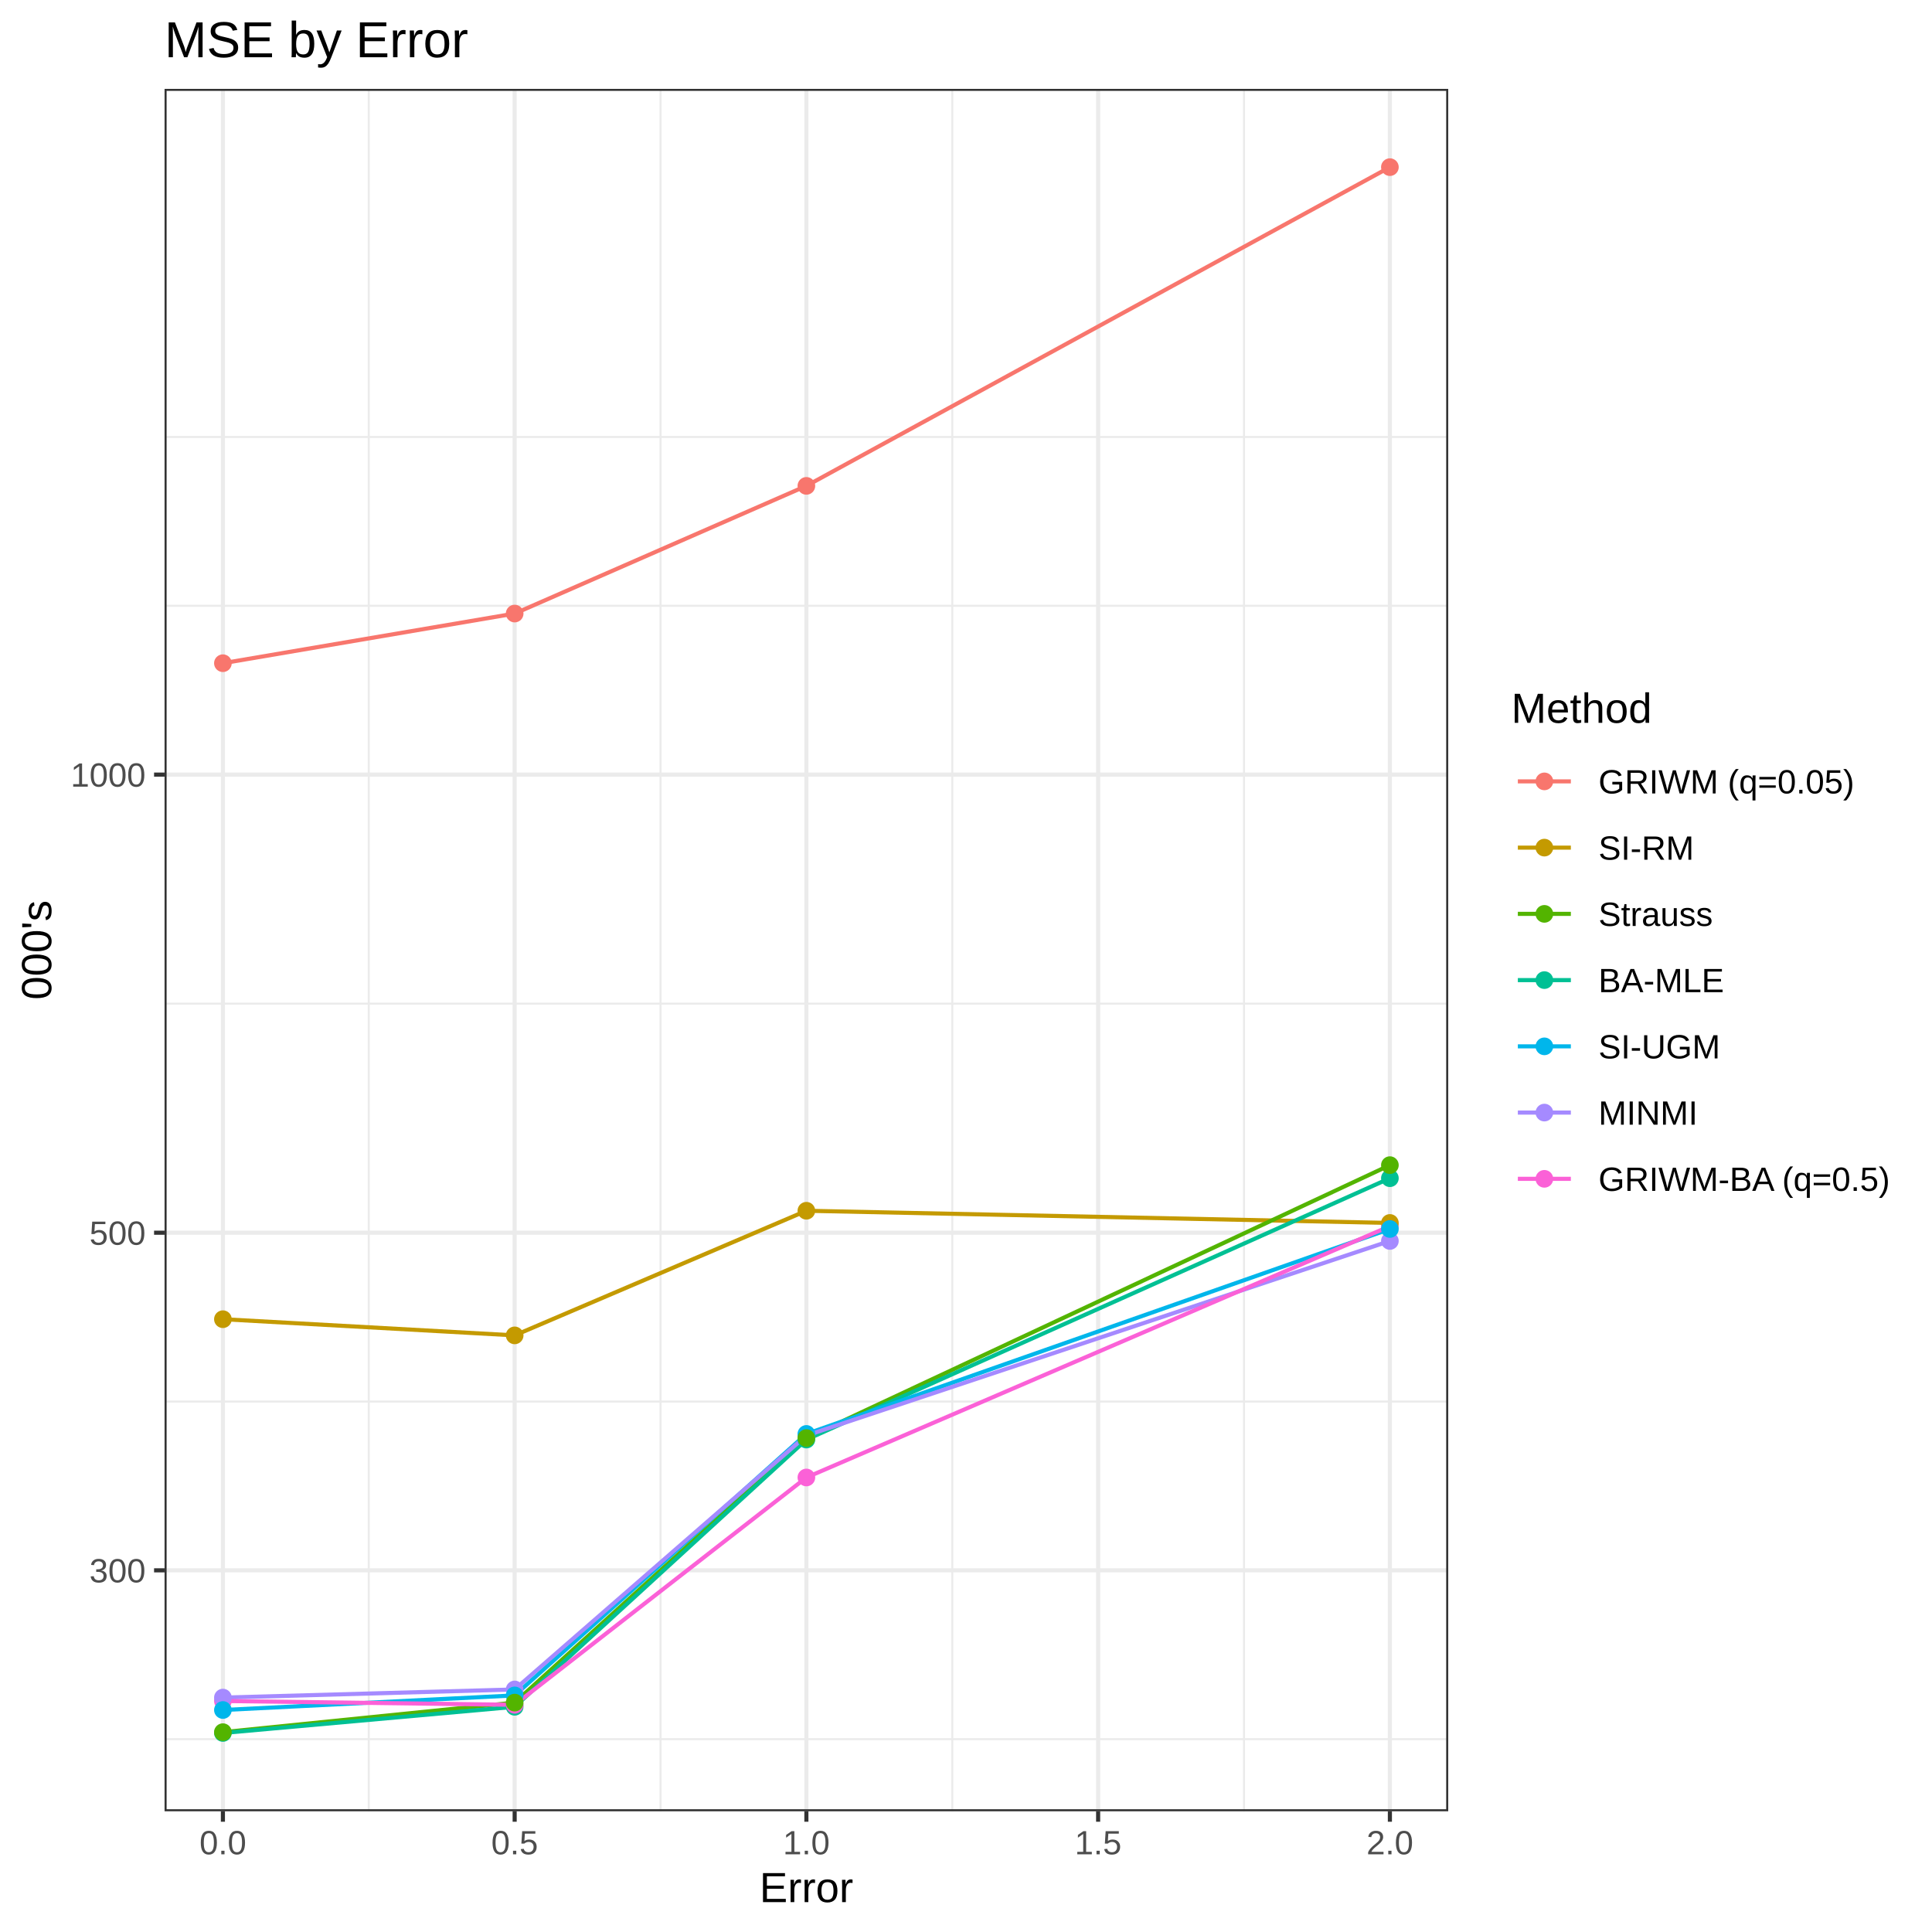
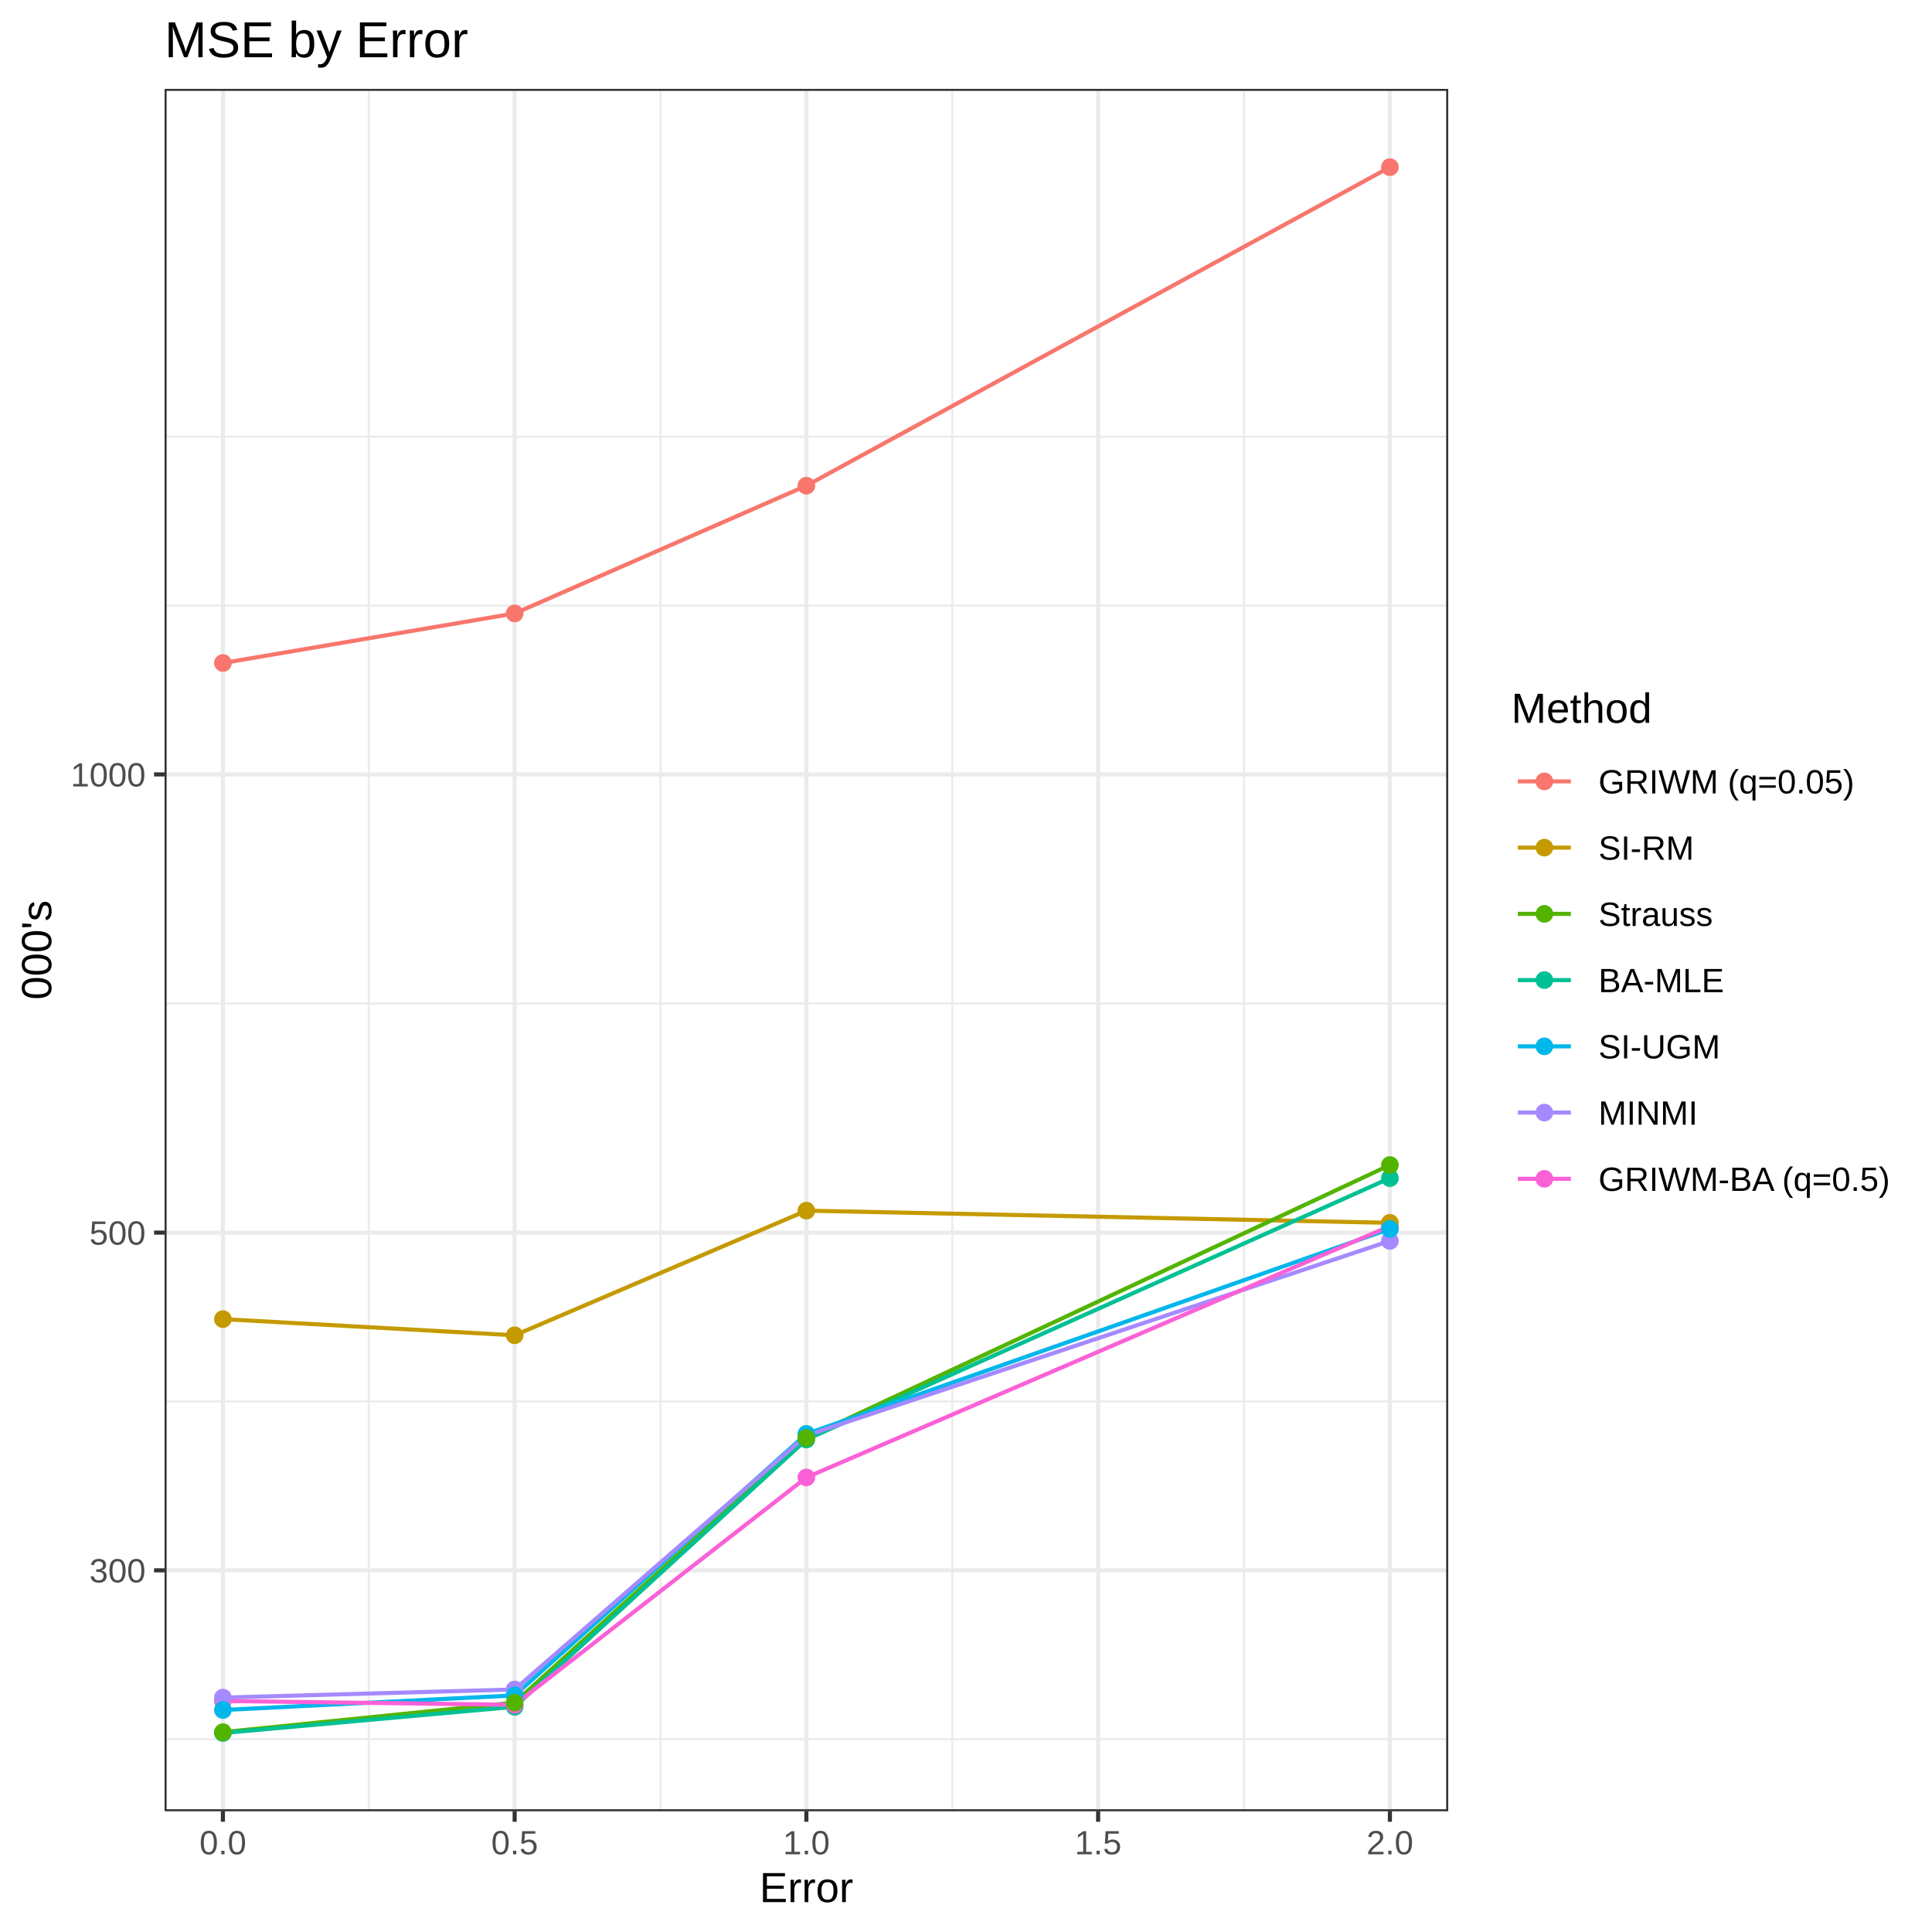
<svg xmlns="http://www.w3.org/2000/svg" class="svglite" width="504.00pt" height="504.00pt" viewBox="0 0 504.00 504.00">
  <defs>
    <style type="text/css">
    .svglite line, .svglite polyline, .svglite polygon, .svglite path, .svglite rect, .svglite circle {
      fill: none;
      stroke: #000000;
      stroke-linecap: round;
      stroke-linejoin: round;
      stroke-miterlimit: 10.00;
    }
    .svglite text {
      white-space: pre;
    }
  </style>
  </defs>
  <rect width="100%" height="100%" style="stroke: none; fill: #FFFFFF;" />
  <defs>
    <clipPath id="cpMC4wMHw1MDQuMDB8MC4wMHw1MDQuMDA=">
      <rect x="0.00" y="0.00" width="504.00" height="504.00" />
    </clipPath>
  </defs>
  <g clip-path="url(#cpMC4wMHw1MDQuMDB8MC4wMHw1MDQuMDA=)">
    <rect x="0" y="-0" width="504.00" height="504.00" style="stroke-width: 1.07; stroke: #FFFFFF; fill: #FFFFFF;" />
  </g>
  <defs>
    <clipPath id="cpNDIuOTN8Mzc3LjgwfDIzLjE4fDQ3Mi41MA==">
      <rect x="42.93" y="23.18" width="334.87" height="449.33" />
    </clipPath>
  </defs>
  <g clip-path="url(#cpNDIuOTN8Mzc3LjgwfDIzLjE4fDQ3Mi41MA==)">
    <rect x="42.93" y="23.18" width="334.87" height="449.33" style="stroke-width: 1.07; stroke: none; fill: #FFFFFF;" />
    <polyline points="42.93,453.69 377.80,453.69 " style="stroke-width: 0.53; stroke: #EBEBEB; stroke-linecap: butt;" />
-     <polyline points="42.93,365.62 377.80,365.62 " style="stroke-width: 0.53; stroke: #EBEBEB; stroke-linecap: butt;" />
-     <polyline points="42.93,261.82 377.80,261.82 " style="stroke-width: 0.53; stroke: #EBEBEB; stroke-linecap: butt;" />
-     <polyline points="42.93,158.03 377.80,158.03 " style="stroke-width: 0.53; stroke: #EBEBEB; stroke-linecap: butt;" />
-     <polyline points="42.93,113.99 377.80,113.99 " style="stroke-width: 0.53; stroke: #EBEBEB; stroke-linecap: butt;" />
+     <polyline points="42.93,365.60 377.80,365.60 " style="stroke-width: 0.53; stroke: #EBEBEB; stroke-linecap: butt;" />
+     <polyline points="42.93,261.79 377.80,261.79 " style="stroke-width: 0.53; stroke: #EBEBEB; stroke-linecap: butt;" />
+     <polyline points="42.93,157.97 377.80,157.97 " style="stroke-width: 0.53; stroke: #EBEBEB; stroke-linecap: butt;" />
+     <polyline points="42.93,113.93 377.80,113.93 " style="stroke-width: 0.53; stroke: #EBEBEB; stroke-linecap: butt;" />
    <polyline points="96.20,472.50 96.20,23.18 " style="stroke-width: 0.53; stroke: #EBEBEB; stroke-linecap: butt;" />
    <polyline points="172.31,472.50 172.31,23.18 " style="stroke-width: 0.53; stroke: #EBEBEB; stroke-linecap: butt;" />
    <polyline points="248.42,472.50 248.42,23.18 " style="stroke-width: 0.53; stroke: #EBEBEB; stroke-linecap: butt;" />
    <polyline points="324.52,472.50 324.52,23.18 " style="stroke-width: 0.53; stroke: #EBEBEB; stroke-linecap: butt;" />
    <polyline points="42.93,409.65 377.80,409.65 " style="stroke-width: 1.07; stroke: #EBEBEB; stroke-linecap: butt;" />
-     <polyline points="42.93,321.58 377.80,321.58 " style="stroke-width: 1.07; stroke: #EBEBEB; stroke-linecap: butt;" />
-     <polyline points="42.93,202.07 377.80,202.07 " style="stroke-width: 1.07; stroke: #EBEBEB; stroke-linecap: butt;" />
+     <polyline points="42.93,321.55 377.80,321.55 " style="stroke-width: 1.07; stroke: #EBEBEB; stroke-linecap: butt;" />
+     <polyline points="42.93,202.02 377.80,202.02 " style="stroke-width: 1.07; stroke: #EBEBEB; stroke-linecap: butt;" />
    <polyline points="58.15,472.50 58.15,23.18 " style="stroke-width: 1.07; stroke: #EBEBEB; stroke-linecap: butt;" />
    <polyline points="134.26,472.50 134.26,23.18 " style="stroke-width: 1.07; stroke: #EBEBEB; stroke-linecap: butt;" />
    <polyline points="210.36,472.50 210.36,23.18 " style="stroke-width: 1.07; stroke: #EBEBEB; stroke-linecap: butt;" />
    <polyline points="286.47,472.50 286.47,23.18 " style="stroke-width: 1.07; stroke: #EBEBEB; stroke-linecap: butt;" />
    <polyline points="362.58,472.50 362.58,23.18 " style="stroke-width: 1.07; stroke: #EBEBEB; stroke-linecap: butt;" />
-     <polyline points="58.15,173.01 134.26,160.06 210.36,126.75 362.58,43.60 " style="stroke-width: 1.07; stroke: #F8766D; stroke-linecap: butt;" />
-     <polyline points="58.15,344.14 134.26,348.36 210.36,315.85 362.58,319.03 " style="stroke-width: 1.07; stroke: #C49A00; stroke-linecap: butt;" />
-     <polyline points="58.15,451.87 134.26,444.16 210.36,375.15 362.58,303.95 " style="stroke-width: 1.07; stroke: #53B400; stroke-linecap: butt;" />
-     <polyline points="58.15,452.08 134.26,445.25 210.36,375.54 362.58,307.36 " style="stroke-width: 1.07; stroke: #00C094; stroke-linecap: butt;" />
-     <polyline points="58.15,446.09 134.26,442.28 210.36,374.07 362.58,320.60 " style="stroke-width: 1.07; stroke: #00B6EB; stroke-linecap: butt;" />
-     <polyline points="58.15,442.85 134.26,440.73 210.36,374.49 362.58,323.73 " style="stroke-width: 1.07; stroke: #A58AFF; stroke-linecap: butt;" />
-     <polyline points="58.15,443.74 134.26,444.73 210.36,385.43 362.58,319.88 " style="stroke-width: 1.07; stroke: #FB61D7; stroke-linecap: butt;" />
+     <polyline points="58.15,172.96 134.26,160.03 210.36,126.70 362.58,43.60 " style="stroke-width: 1.07; stroke: #F8766D; stroke-linecap: butt;" />
+     <polyline points="58.15,344.12 134.26,348.34 210.36,315.82 362.58,319.00 " style="stroke-width: 1.07; stroke: #C49A00; stroke-linecap: butt;" />
+     <polyline points="58.15,451.87 134.26,444.16 210.36,375.13 362.58,303.92 " style="stroke-width: 1.07; stroke: #53B400; stroke-linecap: butt;" />
+     <polyline points="58.15,452.08 134.26,445.25 210.36,375.53 362.58,307.33 " style="stroke-width: 1.07; stroke: #00C094; stroke-linecap: butt;" />
+     <polyline points="58.15,446.09 134.26,442.28 210.36,374.06 362.58,320.58 " style="stroke-width: 1.07; stroke: #00B6EB; stroke-linecap: butt;" />
+     <polyline points="58.15,442.85 134.26,440.73 210.36,374.48 362.58,323.71 " style="stroke-width: 1.07; stroke: #A58AFF; stroke-linecap: butt;" />
+     <polyline points="58.15,443.74 134.26,444.73 210.36,385.42 362.58,319.86 " style="stroke-width: 1.07; stroke: #FB61D7; stroke-linecap: butt;" />
    <circle cx="58.15" cy="452.08" r="1.95" style="stroke-width: 0.71; stroke: #00C094; fill: #00C094;" />
    <circle cx="58.15" cy="443.74" r="1.95" style="stroke-width: 0.71; stroke: #FB61D7; fill: #FB61D7;" />
-     <circle cx="58.15" cy="173.01" r="1.95" style="stroke-width: 0.71; stroke: #F8766D; fill: #F8766D;" />
+     <circle cx="58.15" cy="172.96" r="1.95" style="stroke-width: 0.71; stroke: #F8766D; fill: #F8766D;" />
    <circle cx="58.15" cy="442.85" r="1.95" style="stroke-width: 0.71; stroke: #A58AFF; fill: #A58AFF;" />
-     <circle cx="58.15" cy="344.14" r="1.95" style="stroke-width: 0.71; stroke: #C49A00; fill: #C49A00;" />
+     <circle cx="58.15" cy="344.12" r="1.95" style="stroke-width: 0.71; stroke: #C49A00; fill: #C49A00;" />
    <circle cx="58.15" cy="446.09" r="1.95" style="stroke-width: 0.71; stroke: #00B6EB; fill: #00B6EB;" />
    <circle cx="58.15" cy="451.87" r="1.95" style="stroke-width: 0.71; stroke: #53B400; fill: #53B400;" />
    <circle cx="134.26" cy="445.25" r="1.95" style="stroke-width: 0.71; stroke: #00C094; fill: #00C094;" />
    <circle cx="134.26" cy="444.73" r="1.95" style="stroke-width: 0.71; stroke: #FB61D7; fill: #FB61D7;" />
-     <circle cx="134.26" cy="160.06" r="1.95" style="stroke-width: 0.71; stroke: #F8766D; fill: #F8766D;" />
+     <circle cx="134.26" cy="160.03" r="1.95" style="stroke-width: 0.71; stroke: #F8766D; fill: #F8766D;" />
    <circle cx="134.26" cy="440.73" r="1.95" style="stroke-width: 0.71; stroke: #A58AFF; fill: #A58AFF;" />
-     <circle cx="134.26" cy="348.36" r="1.95" style="stroke-width: 0.71; stroke: #C49A00; fill: #C49A00;" />
+     <circle cx="134.26" cy="348.34" r="1.95" style="stroke-width: 0.71; stroke: #C49A00; fill: #C49A00;" />
    <circle cx="134.26" cy="442.28" r="1.95" style="stroke-width: 0.71; stroke: #00B6EB; fill: #00B6EB;" />
    <circle cx="134.26" cy="444.16" r="1.95" style="stroke-width: 0.71; stroke: #53B400; fill: #53B400;" />
-     <circle cx="210.36" cy="375.54" r="1.95" style="stroke-width: 0.71; stroke: #00C094; fill: #00C094;" />
-     <circle cx="210.36" cy="385.43" r="1.95" style="stroke-width: 0.71; stroke: #FB61D7; fill: #FB61D7;" />
-     <circle cx="210.36" cy="126.75" r="1.95" style="stroke-width: 0.71; stroke: #F8766D; fill: #F8766D;" />
-     <circle cx="210.36" cy="374.49" r="1.95" style="stroke-width: 0.71; stroke: #A58AFF; fill: #A58AFF;" />
-     <circle cx="210.36" cy="315.85" r="1.95" style="stroke-width: 0.71; stroke: #C49A00; fill: #C49A00;" />
-     <circle cx="210.36" cy="374.07" r="1.95" style="stroke-width: 0.71; stroke: #00B6EB; fill: #00B6EB;" />
-     <circle cx="210.36" cy="375.15" r="1.95" style="stroke-width: 0.71; stroke: #53B400; fill: #53B400;" />
-     <circle cx="362.58" cy="307.36" r="1.95" style="stroke-width: 0.71; stroke: #00C094; fill: #00C094;" />
-     <circle cx="362.58" cy="319.88" r="1.95" style="stroke-width: 0.71; stroke: #FB61D7; fill: #FB61D7;" />
+     <circle cx="210.36" cy="375.53" r="1.95" style="stroke-width: 0.71; stroke: #00C094; fill: #00C094;" />
+     <circle cx="210.36" cy="385.42" r="1.95" style="stroke-width: 0.71; stroke: #FB61D7; fill: #FB61D7;" />
+     <circle cx="210.36" cy="126.70" r="1.95" style="stroke-width: 0.71; stroke: #F8766D; fill: #F8766D;" />
+     <circle cx="210.36" cy="374.48" r="1.95" style="stroke-width: 0.71; stroke: #A58AFF; fill: #A58AFF;" />
+     <circle cx="210.36" cy="315.82" r="1.95" style="stroke-width: 0.71; stroke: #C49A00; fill: #C49A00;" />
+     <circle cx="210.36" cy="374.06" r="1.95" style="stroke-width: 0.71; stroke: #00B6EB; fill: #00B6EB;" />
+     <circle cx="210.36" cy="375.13" r="1.95" style="stroke-width: 0.71; stroke: #53B400; fill: #53B400;" />
+     <circle cx="362.58" cy="307.33" r="1.95" style="stroke-width: 0.71; stroke: #00C094; fill: #00C094;" />
+     <circle cx="362.58" cy="319.86" r="1.95" style="stroke-width: 0.71; stroke: #FB61D7; fill: #FB61D7;" />
    <circle cx="362.58" cy="43.60" r="1.95" style="stroke-width: 0.71; stroke: #F8766D; fill: #F8766D;" />
-     <circle cx="362.58" cy="323.73" r="1.95" style="stroke-width: 0.71; stroke: #A58AFF; fill: #A58AFF;" />
-     <circle cx="362.58" cy="319.03" r="1.95" style="stroke-width: 0.71; stroke: #C49A00; fill: #C49A00;" />
-     <circle cx="362.58" cy="320.60" r="1.95" style="stroke-width: 0.71; stroke: #00B6EB; fill: #00B6EB;" />
-     <circle cx="362.58" cy="303.95" r="1.95" style="stroke-width: 0.71; stroke: #53B400; fill: #53B400;" />
+     <circle cx="362.58" cy="323.71" r="1.95" style="stroke-width: 0.71; stroke: #A58AFF; fill: #A58AFF;" />
+     <circle cx="362.58" cy="319.00" r="1.95" style="stroke-width: 0.71; stroke: #C49A00; fill: #C49A00;" />
+     <circle cx="362.58" cy="320.58" r="1.95" style="stroke-width: 0.71; stroke: #00B6EB; fill: #00B6EB;" />
+     <circle cx="362.58" cy="303.92" r="1.95" style="stroke-width: 0.71; stroke: #53B400; fill: #53B400;" />
    <rect x="42.93" y="23.18" width="334.87" height="449.33" style="stroke-width: 1.07; stroke: #333333;" />
  </g>
  <g clip-path="url(#cpMC4wMHw1MDQuMDB8MC4wMHw1MDQuMDA=)">
    <text x="38.00" y="412.80" text-anchor="end" style="font-size: 8.80px;fill: #4D4D4D; font-family: &quot;Arial&quot;;" textLength="14.69px" lengthAdjust="spacingAndGlyphs">300</text>
-     <text x="38.00" y="324.73" text-anchor="end" style="font-size: 8.80px;fill: #4D4D4D; font-family: &quot;Arial&quot;;" textLength="14.69px" lengthAdjust="spacingAndGlyphs">500</text>
-     <text x="38.00" y="205.22" text-anchor="end" style="font-size: 8.80px;fill: #4D4D4D; font-family: &quot;Arial&quot;;" textLength="19.58px" lengthAdjust="spacingAndGlyphs">1000</text>
+     <text x="38.00" y="324.70" text-anchor="end" style="font-size: 8.80px;fill: #4D4D4D; font-family: &quot;Arial&quot;;" textLength="14.69px" lengthAdjust="spacingAndGlyphs">500</text>
+     <text x="38.00" y="205.17" text-anchor="end" style="font-size: 8.80px;fill: #4D4D4D; font-family: &quot;Arial&quot;;" textLength="19.58px" lengthAdjust="spacingAndGlyphs">1000</text>
    <polyline points="40.19,409.65 42.93,409.65 " style="stroke-width: 1.07; stroke: #333333; stroke-linecap: butt;" />
-     <polyline points="40.19,321.58 42.93,321.58 " style="stroke-width: 1.07; stroke: #333333; stroke-linecap: butt;" />
-     <polyline points="40.19,202.07 42.93,202.07 " style="stroke-width: 1.07; stroke: #333333; stroke-linecap: butt;" />
+     <polyline points="40.19,321.55 42.93,321.55 " style="stroke-width: 1.07; stroke: #333333; stroke-linecap: butt;" />
+     <polyline points="40.19,202.02 42.93,202.02 " style="stroke-width: 1.07; stroke: #333333; stroke-linecap: butt;" />
    <polyline points="58.15,475.24 58.15,472.50 " style="stroke-width: 1.07; stroke: #333333; stroke-linecap: butt;" />
    <polyline points="134.26,475.24 134.26,472.50 " style="stroke-width: 1.07; stroke: #333333; stroke-linecap: butt;" />
    <polyline points="210.36,475.24 210.36,472.50 " style="stroke-width: 1.07; stroke: #333333; stroke-linecap: butt;" />
    <polyline points="286.47,475.24 286.47,472.50 " style="stroke-width: 1.07; stroke: #333333; stroke-linecap: butt;" />
    <polyline points="362.58,475.24 362.58,472.50 " style="stroke-width: 1.07; stroke: #333333; stroke-linecap: butt;" />
    <text x="58.15" y="483.74" text-anchor="middle" style="font-size: 8.80px;fill: #4D4D4D; font-family: &quot;Arial&quot;;" textLength="12.24px" lengthAdjust="spacingAndGlyphs">0.0</text>
    <text x="134.26" y="483.74" text-anchor="middle" style="font-size: 8.80px;fill: #4D4D4D; font-family: &quot;Arial&quot;;" textLength="12.24px" lengthAdjust="spacingAndGlyphs">0.5</text>
    <text x="210.36" y="483.74" text-anchor="middle" style="font-size: 8.80px;fill: #4D4D4D; font-family: &quot;Arial&quot;;" textLength="12.24px" lengthAdjust="spacingAndGlyphs">1.0</text>
    <text x="286.47" y="483.74" text-anchor="middle" style="font-size: 8.80px;fill: #4D4D4D; font-family: &quot;Arial&quot;;" textLength="12.24px" lengthAdjust="spacingAndGlyphs">1.5</text>
    <text x="362.58" y="483.74" text-anchor="middle" style="font-size: 8.80px;fill: #4D4D4D; font-family: &quot;Arial&quot;;" textLength="12.24px" lengthAdjust="spacingAndGlyphs">2.0</text>
    <text x="210.36" y="496.20" text-anchor="middle" style="font-size: 11.00px; font-family: &quot;Arial&quot;;" textLength="24.45px" lengthAdjust="spacingAndGlyphs">Error</text>
    <text transform="translate(13.36,247.84) rotate(-90)" text-anchor="middle" style="font-size: 11.00px; font-family: &quot;Arial&quot;;" textLength="25.96px" lengthAdjust="spacingAndGlyphs">000's</text>
    <rect x="388.76" y="174.04" width="109.76" height="147.59" style="stroke-width: 1.07; stroke: none; fill: #FFFFFF;" />
    <text x="394.24" y="188.56" style="font-size: 11.00px; font-family: &quot;Arial&quot;;" textLength="36.71px" lengthAdjust="spacingAndGlyphs">Method</text>
    <rect x="394.24" y="195.20" width="17.28" height="17.28" style="stroke-width: 1.07; stroke: none; fill: #FFFFFF;" />
    <line x1="395.96" y1="203.84" x2="409.79" y2="203.84" style="stroke-width: 1.07; stroke: #F8766D; stroke-linecap: butt;" />
    <circle cx="402.88" cy="203.84" r="1.95" style="stroke-width: 0.71; stroke: #F8766D; fill: #F8766D;" />
    <rect x="394.24" y="212.48" width="17.28" height="17.28" style="stroke-width: 1.07; stroke: none; fill: #FFFFFF;" />
    <line x1="395.96" y1="221.12" x2="409.79" y2="221.12" style="stroke-width: 1.07; stroke: #C49A00; stroke-linecap: butt;" />
    <circle cx="402.88" cy="221.12" r="1.95" style="stroke-width: 0.71; stroke: #C49A00; fill: #C49A00;" />
    <rect x="394.24" y="229.76" width="17.28" height="17.28" style="stroke-width: 1.07; stroke: none; fill: #FFFFFF;" />
    <line x1="395.96" y1="238.40" x2="409.79" y2="238.40" style="stroke-width: 1.07; stroke: #53B400; stroke-linecap: butt;" />
    <circle cx="402.88" cy="238.40" r="1.95" style="stroke-width: 0.71; stroke: #53B400; fill: #53B400;" />
    <rect x="394.24" y="247.04" width="17.28" height="17.28" style="stroke-width: 1.07; stroke: none; fill: #FFFFFF;" />
    <line x1="395.96" y1="255.68" x2="409.79" y2="255.68" style="stroke-width: 1.07; stroke: #00C094; stroke-linecap: butt;" />
    <circle cx="402.88" cy="255.68" r="1.95" style="stroke-width: 0.71; stroke: #00C094; fill: #00C094;" />
    <rect x="394.24" y="264.32" width="17.28" height="17.28" style="stroke-width: 1.07; stroke: none; fill: #FFFFFF;" />
    <line x1="395.96" y1="272.96" x2="409.79" y2="272.96" style="stroke-width: 1.07; stroke: #00B6EB; stroke-linecap: butt;" />
    <circle cx="402.88" cy="272.96" r="1.95" style="stroke-width: 0.71; stroke: #00B6EB; fill: #00B6EB;" />
    <rect x="394.24" y="281.60" width="17.28" height="17.28" style="stroke-width: 1.07; stroke: none; fill: #FFFFFF;" />
    <line x1="395.96" y1="290.24" x2="409.79" y2="290.24" style="stroke-width: 1.07; stroke: #A58AFF; stroke-linecap: butt;" />
    <circle cx="402.88" cy="290.24" r="1.95" style="stroke-width: 0.71; stroke: #A58AFF; fill: #A58AFF;" />
    <rect x="394.24" y="298.88" width="17.28" height="17.28" style="stroke-width: 1.07; stroke: none; fill: #FFFFFF;" />
    <line x1="395.96" y1="307.52" x2="409.79" y2="307.52" style="stroke-width: 1.07; stroke: #FB61D7; stroke-linecap: butt;" />
    <circle cx="402.88" cy="307.52" r="1.95" style="stroke-width: 0.71; stroke: #FB61D7; fill: #FB61D7;" />
    <text x="416.99" y="206.99" style="font-size: 8.80px; font-family: &quot;Arial&quot;;" textLength="66.76px" lengthAdjust="spacingAndGlyphs">GRIWM (q=0.05)</text>
    <text x="416.99" y="224.27" style="font-size: 8.80px; font-family: &quot;Arial&quot;;" textLength="24.93px" lengthAdjust="spacingAndGlyphs">SI-RM</text>
    <text x="416.99" y="241.55" style="font-size: 8.80px; font-family: &quot;Arial&quot;;" textLength="29.84px" lengthAdjust="spacingAndGlyphs">Strauss</text>
    <text x="416.99" y="258.83" style="font-size: 8.80px; font-family: &quot;Arial&quot;;" textLength="32.76px" lengthAdjust="spacingAndGlyphs">BA-MLE</text>
    <text x="416.99" y="276.11" style="font-size: 8.80px; font-family: &quot;Arial&quot;;" textLength="31.77px" lengthAdjust="spacingAndGlyphs">SI-UGM</text>
    <text x="416.99" y="293.39" style="font-size: 8.80px; font-family: &quot;Arial&quot;;" textLength="25.91px" lengthAdjust="spacingAndGlyphs">MINMI</text>
    <text x="416.99" y="310.67" style="font-size: 8.80px; font-family: &quot;Arial&quot;;" textLength="76.05px" lengthAdjust="spacingAndGlyphs">GRIWM-BA (q=0.5)</text>
    <text x="42.93" y="14.93" style="font-size: 13.20px; font-family: &quot;Arial&quot;;" textLength="79.16px" lengthAdjust="spacingAndGlyphs">MSE by Error</text>
  </g>
</svg>
